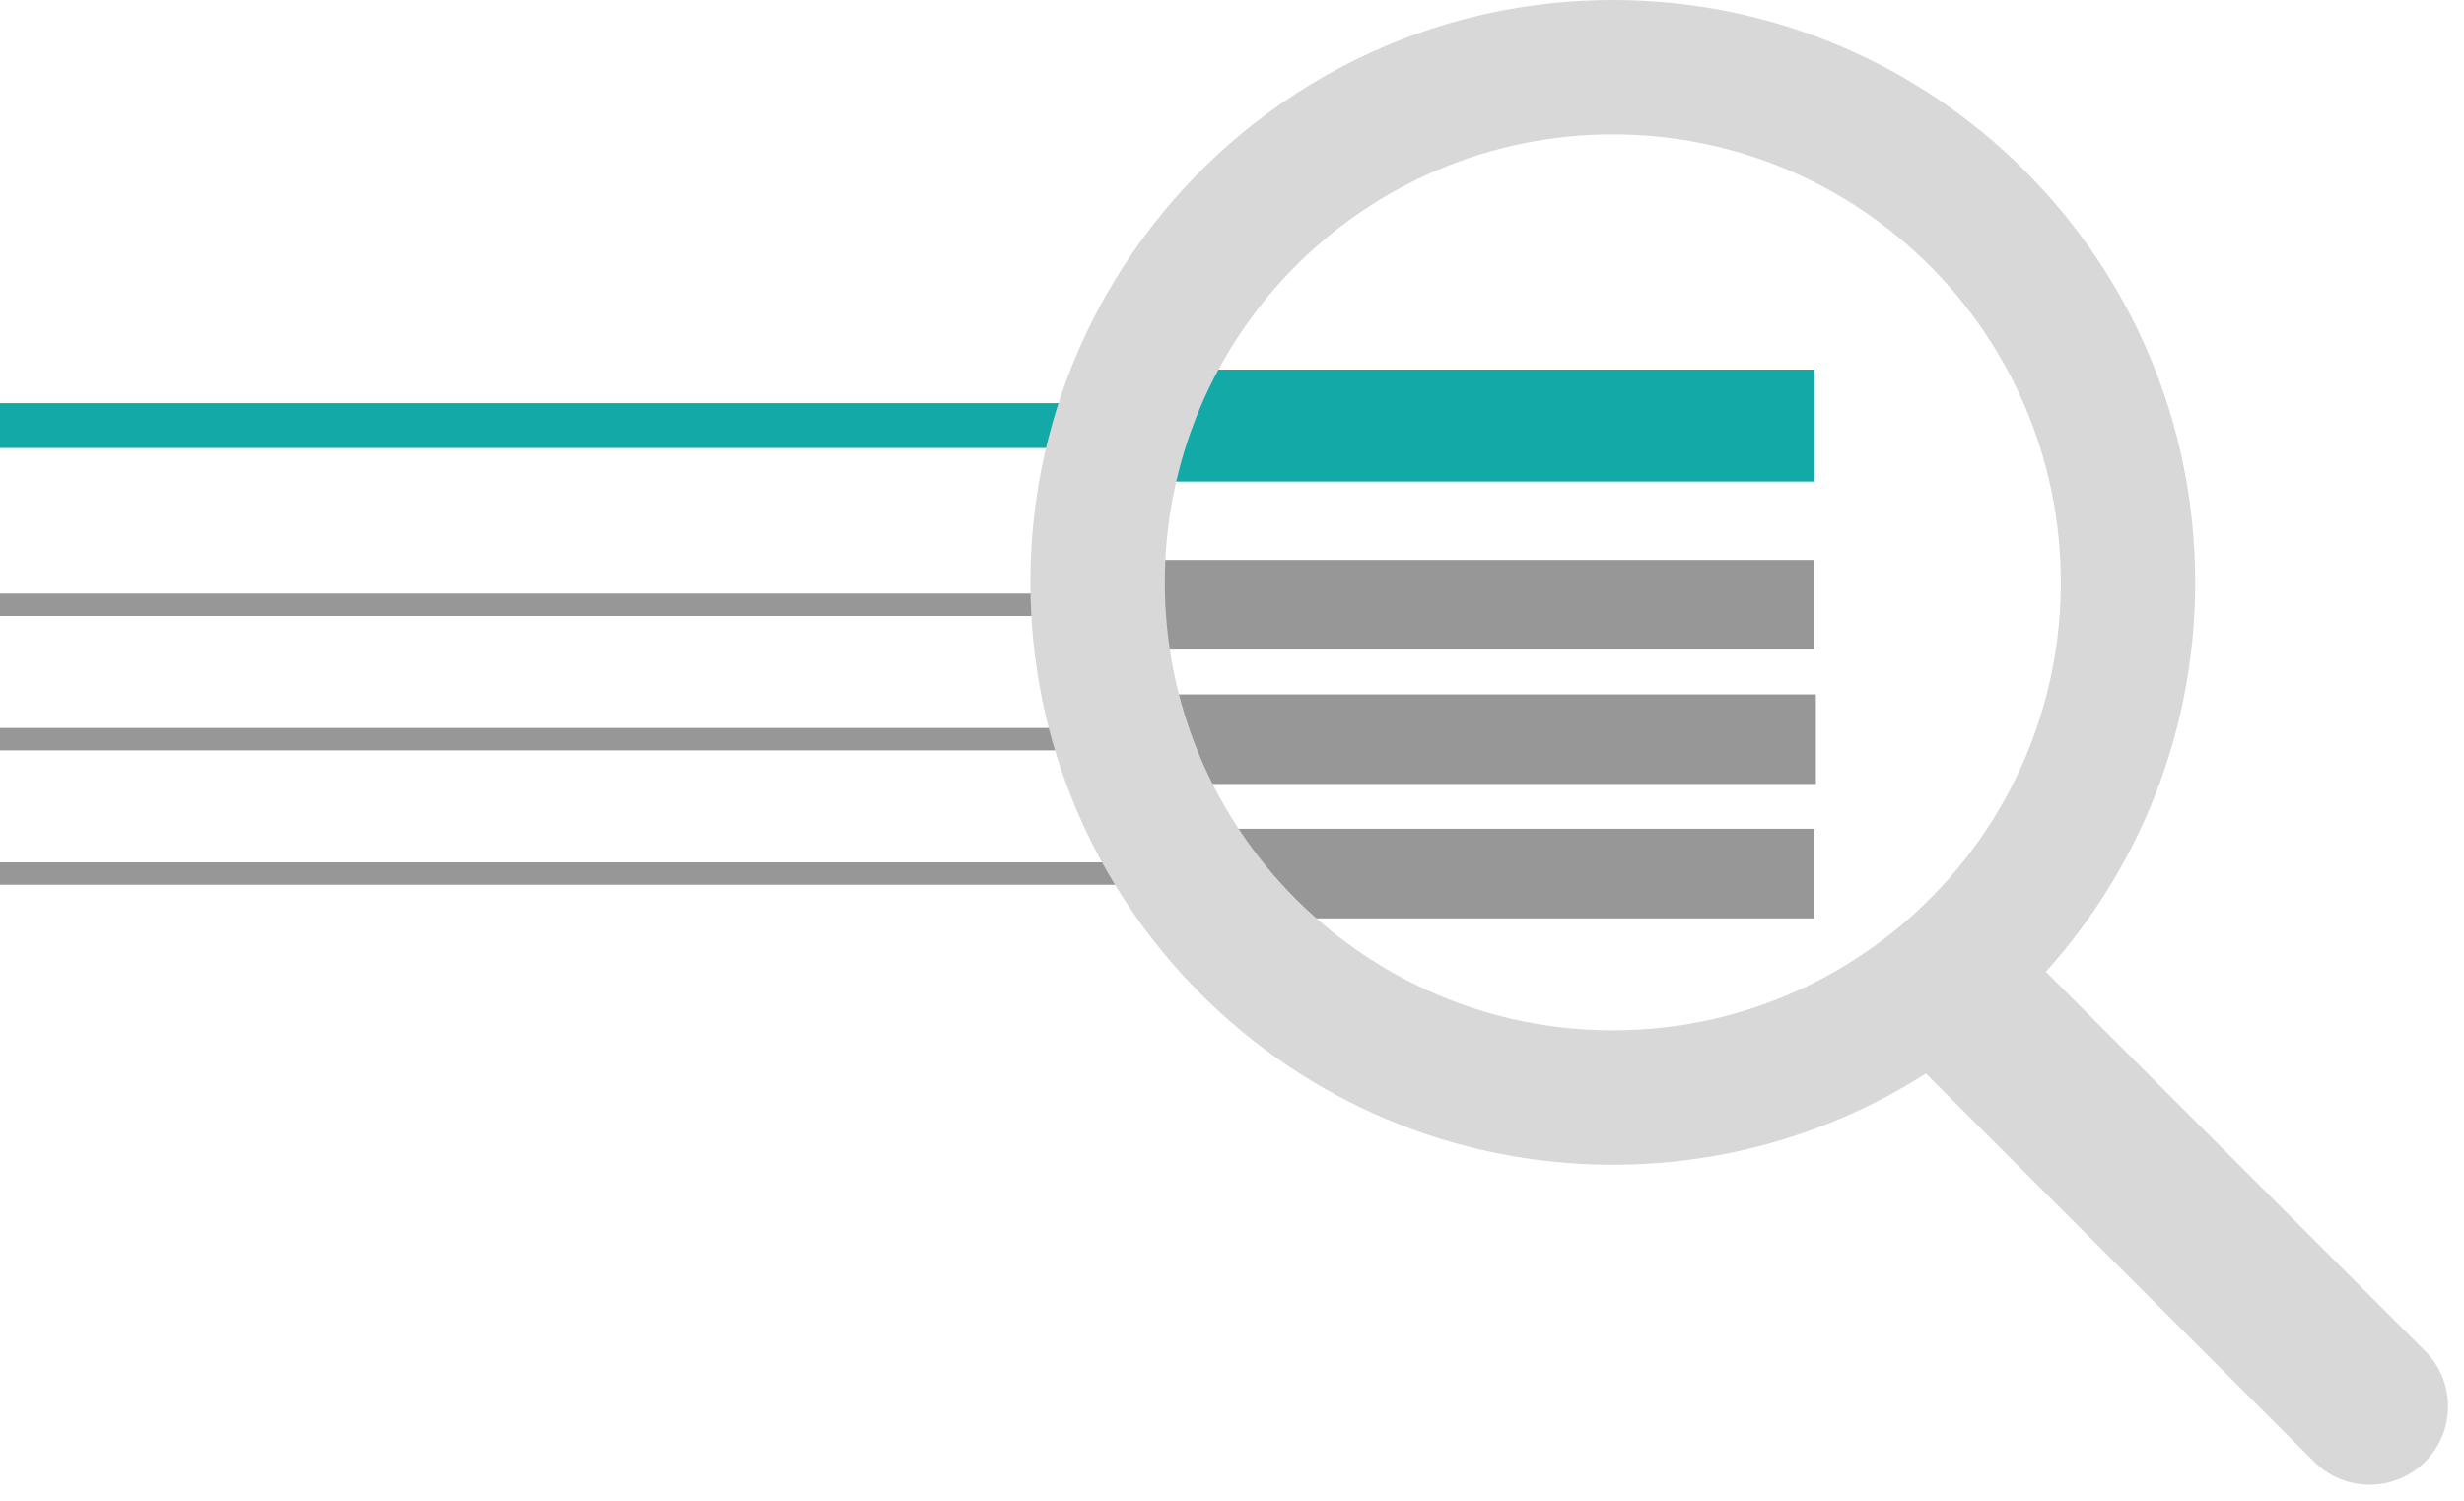
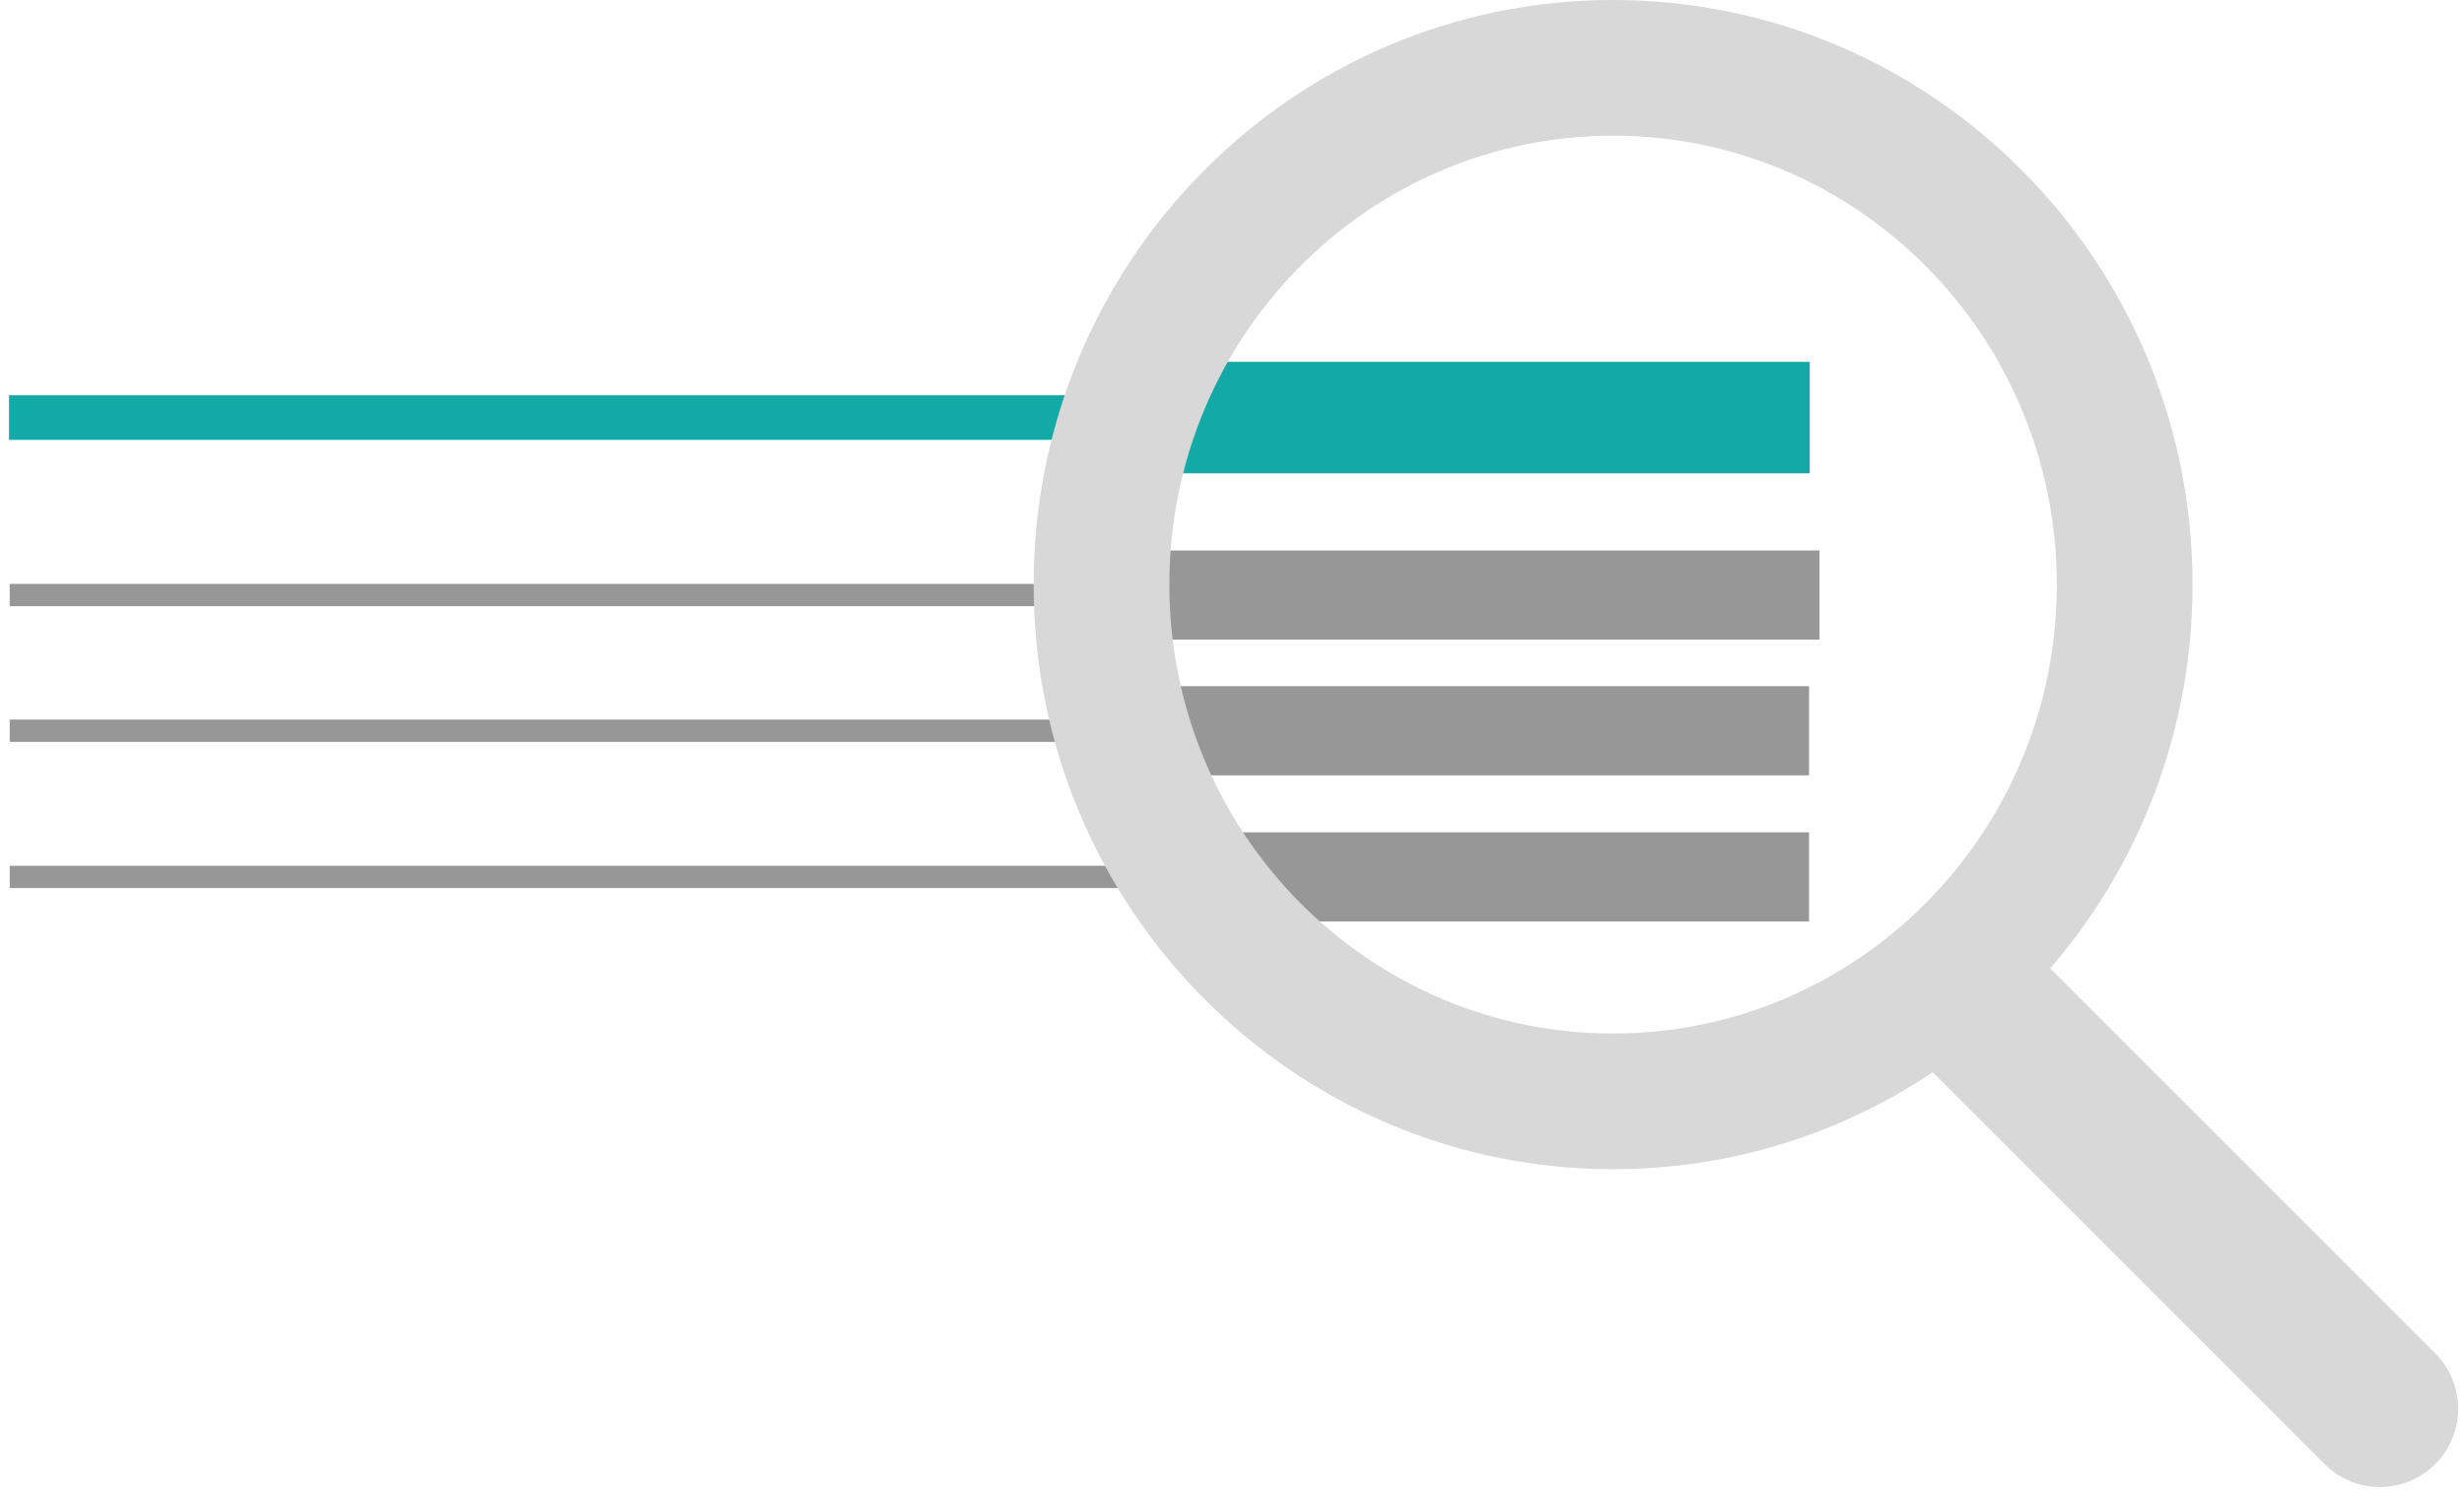
- <svg xmlns="http://www.w3.org/2000/svg" width="110" height="67" viewBox="0 0 110 67">
-   <g fill="none" fill-rule="evenodd">
-     <path d="M54.5 19h24" stroke="#12A9A6" stroke-width="5" stroke-linecap="square" />
-     <path d="M50.994 27h28M54.067 33h25M54 39h25" stroke="#979797" stroke-width="4" stroke-linecap="square" />
-     <rect fill="#D8D8D8" transform="rotate(-45 97.033 54.032)" x="93.533" y="38.152" width="7" height="31.76" rx="3.5" />
-     <g stroke-linecap="square">
-       <path d="M1 19h51" stroke="#12A9A6" stroke-width="2" />
-       <path d="M.5 27h51.65M.5 33h51.189M.5 39h51.052" stroke="#979797" />
-     </g>
-     <path d="M72 52c14.36 0 26-11.64 26-26S86.36 0 72 0 46 11.64 46 26s11.64 26 26 26zm0-6c11.046 0 20-8.954 20-20S83.046 6 72 6s-20 8.954-20 20 8.954 20 20 20z" fill="#D8D8D8" />
+ <svg xmlns="http://www.w3.org/2000/svg" width="236" height="143" viewBox="0 0 236 143">
+   <g transform="translate(2)" fill="none" fill-rule="evenodd">
+     <path d="M115 40h51" stroke="#12A9A6" stroke-width="10.676" stroke-linecap="square" />
+     <path d="M108 57h60M114 70h53M114 84h53" stroke="#979797" stroke-width="8.541" stroke-linecap="square" />
+     <rect fill="#D8D8D8" transform="rotate(-45 207.345 116.345)" x="199.85" y="82.34" width="14.991" height="67.81" rx="7.495" />
+     <path d="M1 40h109" stroke="#12A9A6" stroke-width="4.27" stroke-linecap="square" />
+     <path d="M0 57h110M0 70h109M0 84h109" stroke="#979797" stroke-width="2.135" stroke-linecap="square" />
+     <path d="M152.5 112c30.652 0 55.5-25.072 55.5-56S183.152 0 152.5 0 97 25.072 97 56s24.848 56 55.5 56zm0-13c23.472 0 42.5-19.252 42.5-43s-19.028-43-42.5-43S110 32.252 110 56s19.028 43 42.5 43z" fill="#D8D8D8" />
  </g>
</svg>
